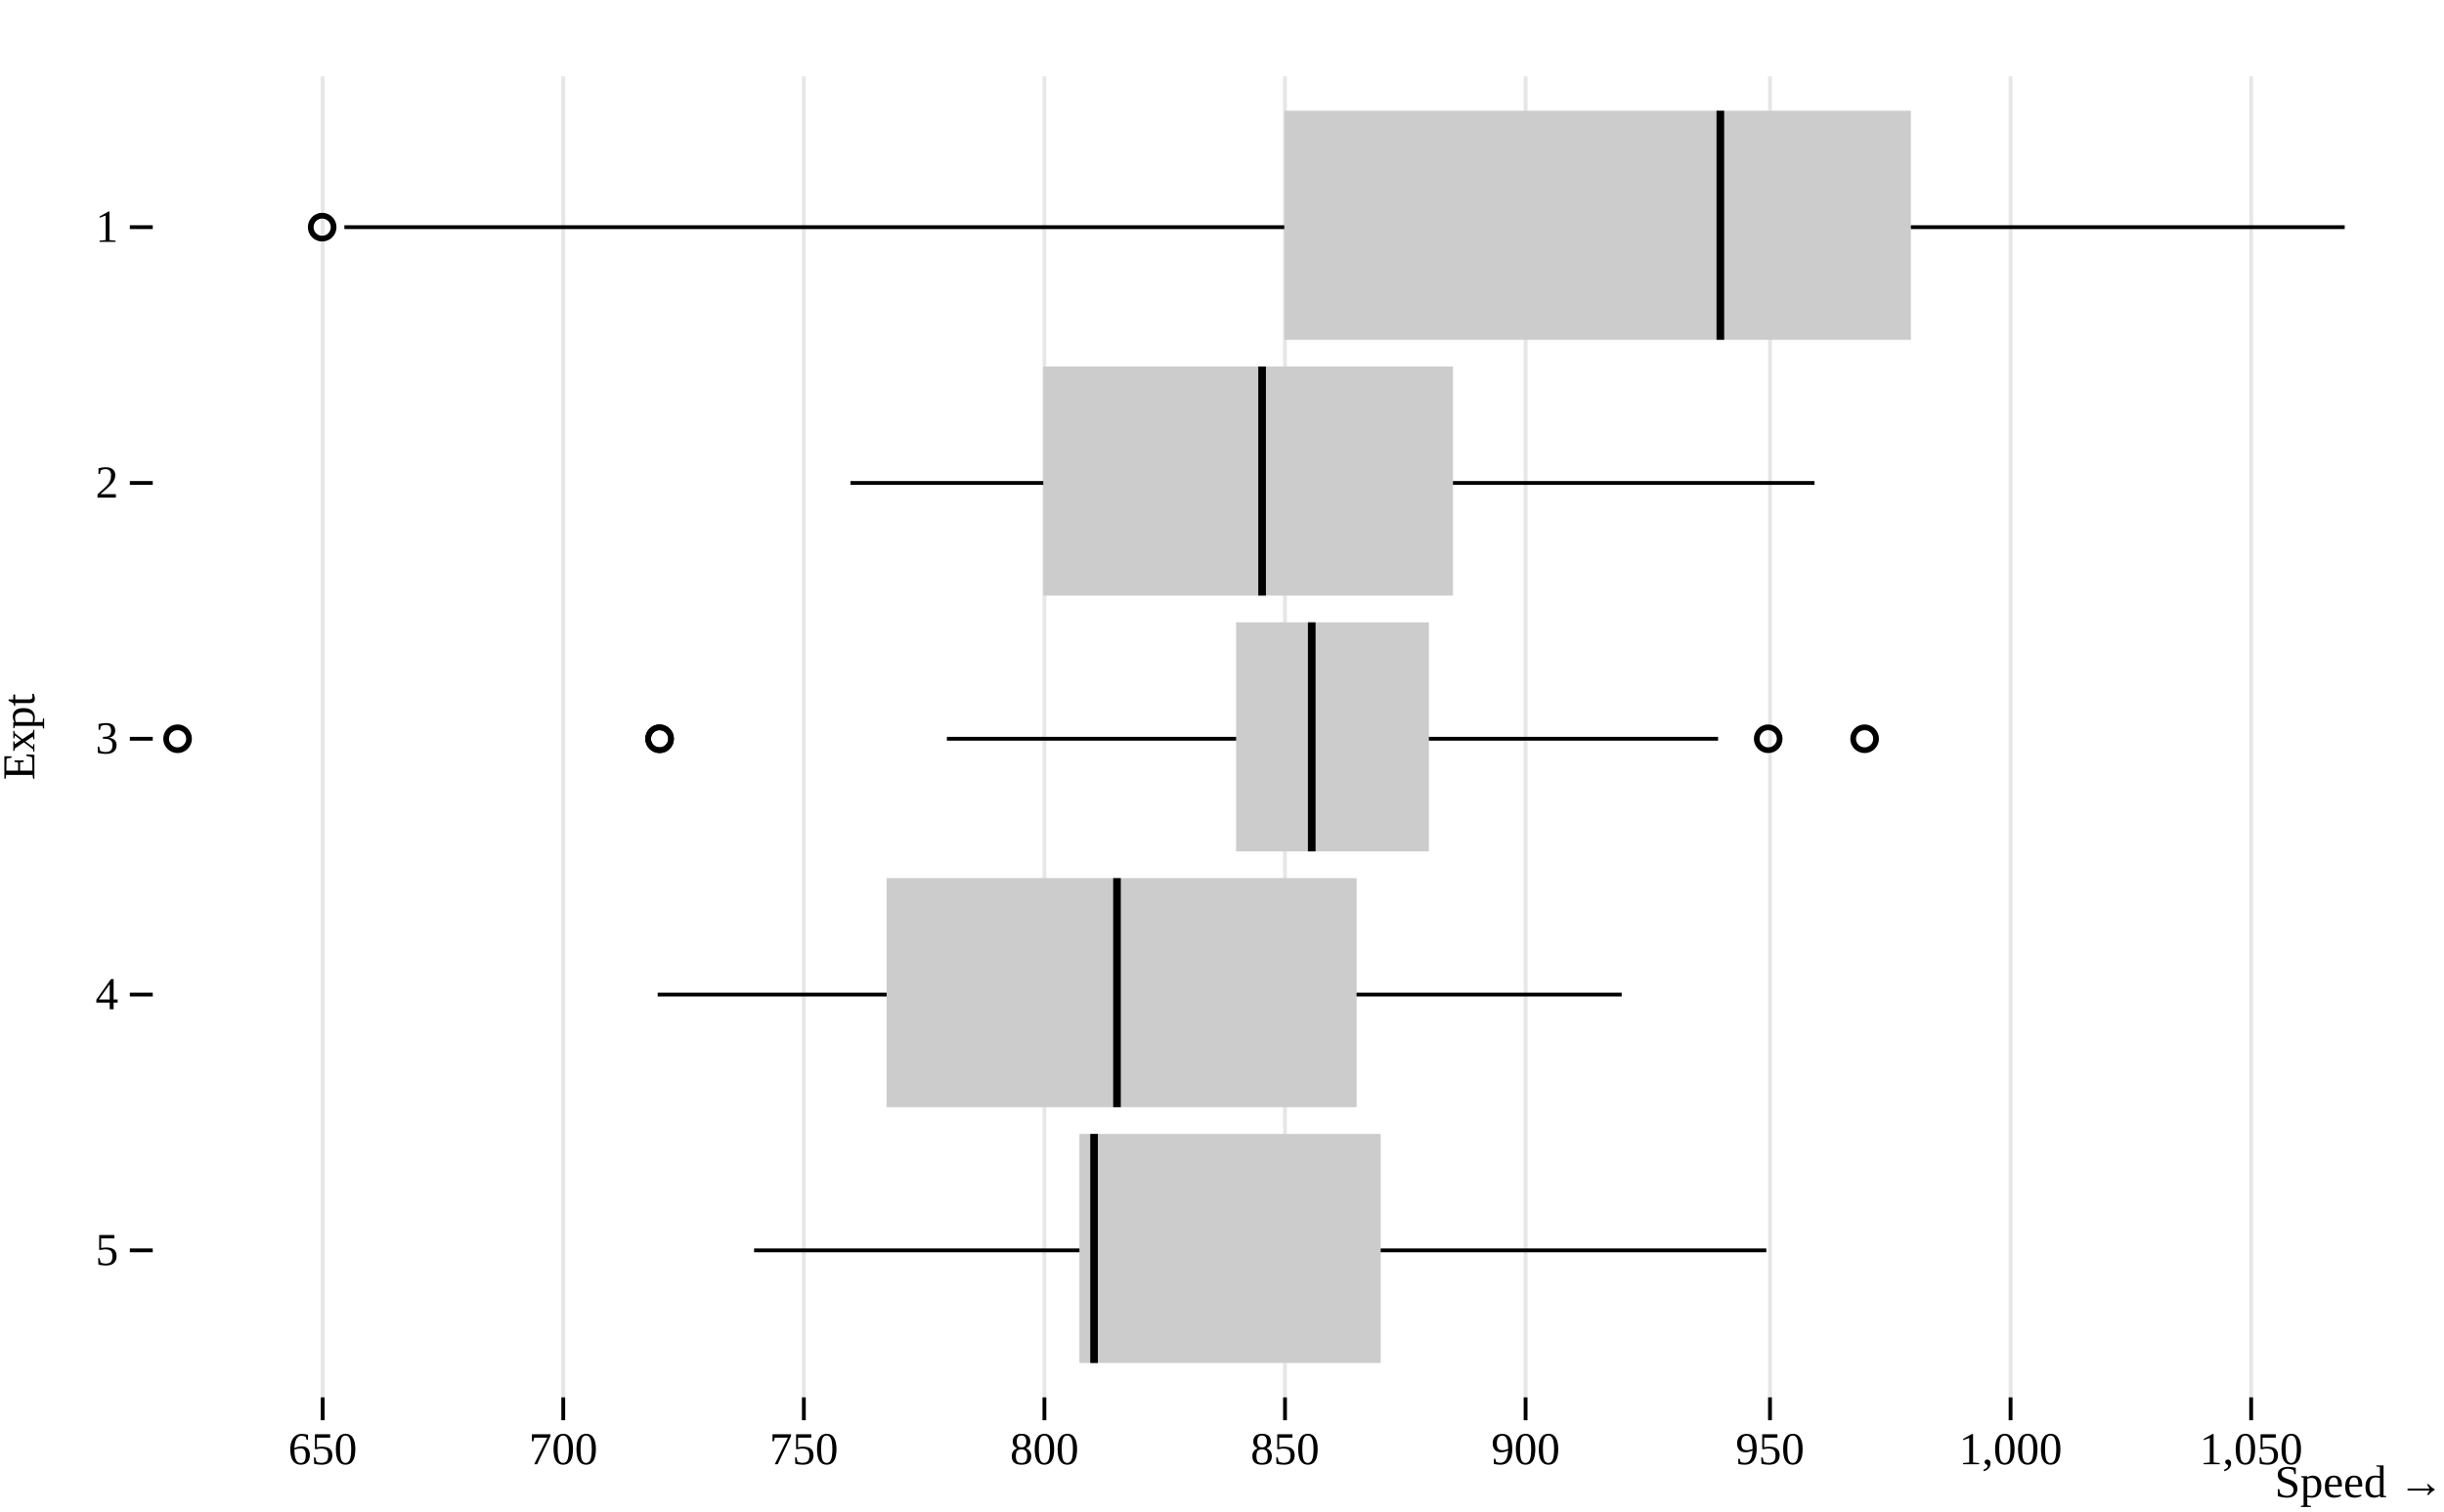
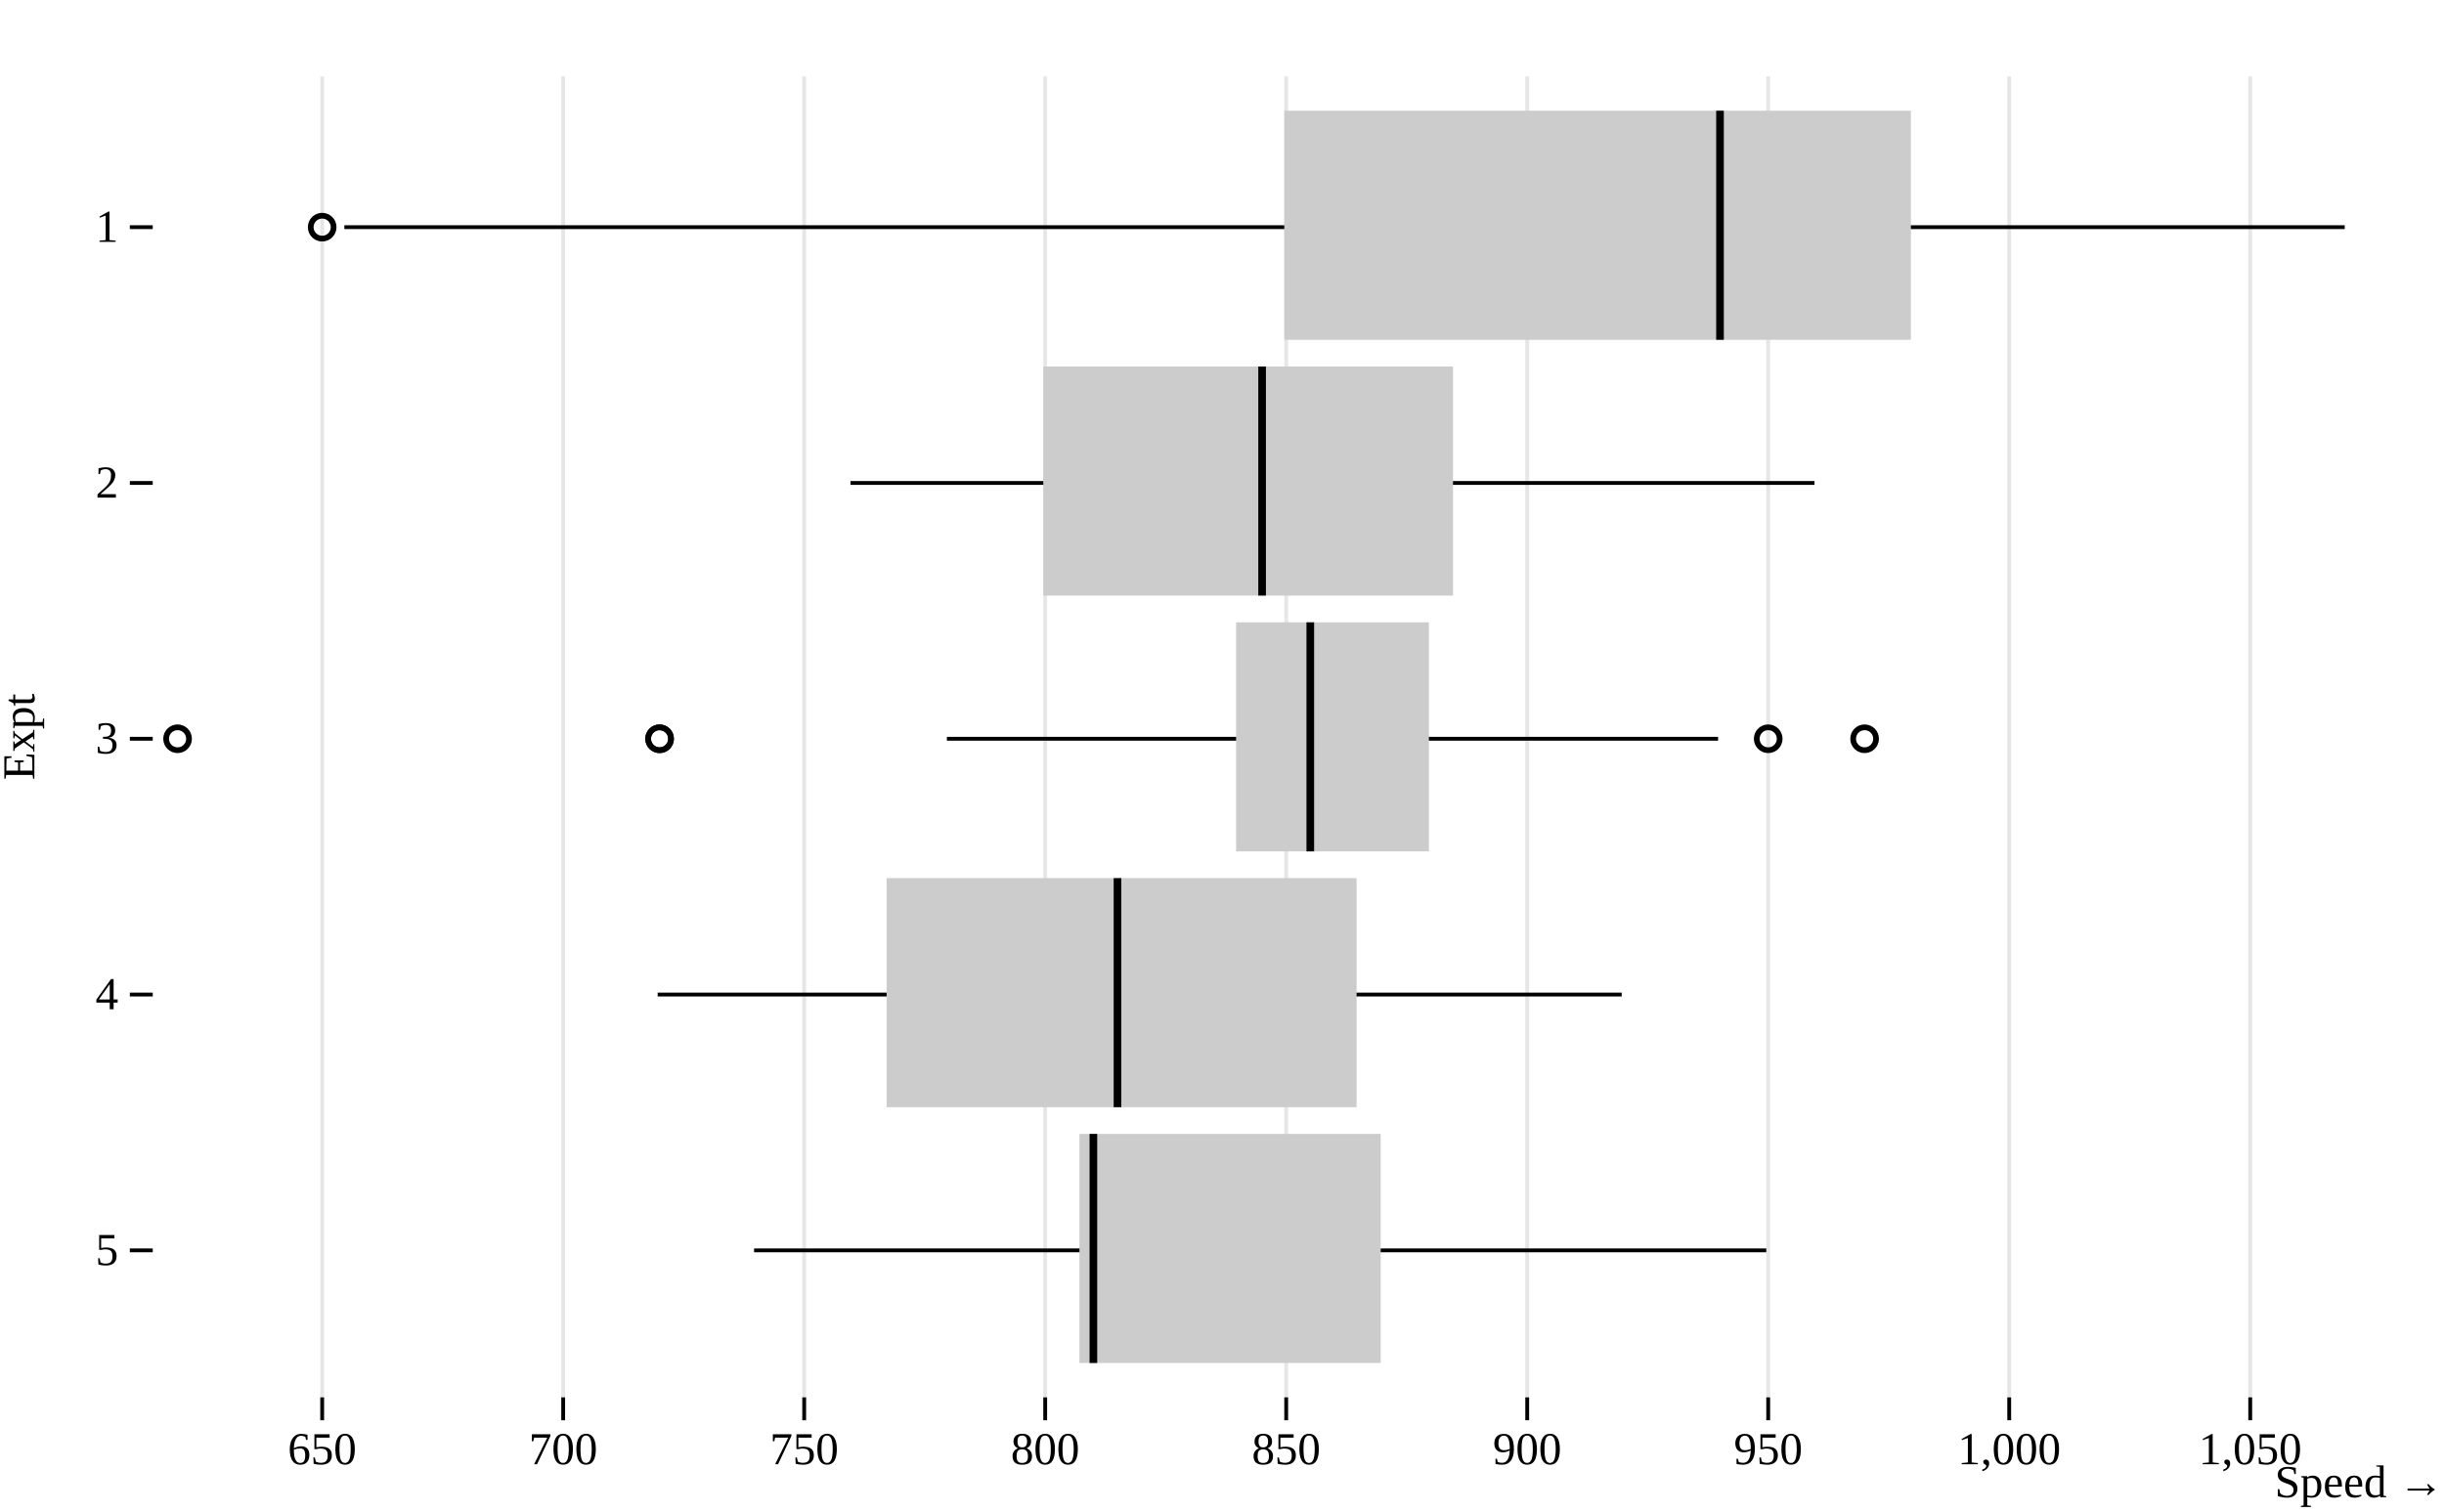
<svg xmlns="http://www.w3.org/2000/svg" class="plot" fill="currentColor" text-anchor="middle" width="640" height="396" viewBox="0 0 640 396">
  <g transform="translate(40,0)" fill="none" text-anchor="end">
    <g class="tick" opacity="1" transform="translate(0,59.5)">
      <line stroke="currentColor" x2="-6" />
      <text fill="currentColor" x="-9" dy="0.32em">1</text>
    </g>
    <g class="tick" opacity="1" transform="translate(0,126.5)">
      <line stroke="currentColor" x2="-6" />
      <text fill="currentColor" x="-9" dy="0.32em">2</text>
    </g>
    <g class="tick" opacity="1" transform="translate(0,193.5)">
      <line stroke="currentColor" x2="-6" />
      <text fill="currentColor" x="-9" dy="0.32em">3</text>
    </g>
    <g class="tick" opacity="1" transform="translate(0,260.5)">
      <line stroke="currentColor" x2="-6" />
      <text fill="currentColor" x="-9" dy="0.32em">4</text>
    </g>
    <g class="tick" opacity="1" transform="translate(0,327.5)">
      <line stroke="currentColor" x2="-6" />
      <text fill="currentColor" x="-9" dy="0.32em">5</text>
    </g>
    <text fill="currentColor" transform="translate(-40,193) rotate(-90)" dy="0.75em" text-anchor="middle">Expt</text>
  </g>
  <g transform="translate(0,366)" fill="none" text-anchor="middle">
-     <g class="tick" opacity="1" transform="translate(84.5,0)">
+     <g class="tick" opacity="1" transform="translate(84.36667,0)">
      <line stroke="currentColor" y2="6" />
      <line stroke="currentColor" y2="-346" stroke-opacity="0.1" />
      <text fill="currentColor" y="9" dy="0.71em">650</text>
    </g>
-     <g class="tick" opacity="1" transform="translate(147.5,0)">
+     <g class="tick" opacity="1" transform="translate(147.4778,0)">
      <line stroke="currentColor" y2="6" />
      <line stroke="currentColor" y2="-346" stroke-opacity="0.1" />
      <text fill="currentColor" y="9" dy="0.71em">700</text>
    </g>
-     <g class="tick" opacity="1" transform="translate(210.5,0)">
+     <g class="tick" opacity="1" transform="translate(210.5889,0)">
      <line stroke="currentColor" y2="6" />
      <line stroke="currentColor" y2="-346" stroke-opacity="0.1" />
      <text fill="currentColor" y="9" dy="0.71em">750</text>
    </g>
-     <g class="tick" opacity="1" transform="translate(273.5,0)">
+     <g class="tick" opacity="1" transform="translate(273.7,0)">
      <line stroke="currentColor" y2="6" />
      <line stroke="currentColor" y2="-346" stroke-opacity="0.1" />
      <text fill="currentColor" y="9" dy="0.71em">800</text>
    </g>
-     <g class="tick" opacity="1" transform="translate(336.5,0)">
+     <g class="tick" opacity="1" transform="translate(336.8111,0)">
      <line stroke="currentColor" y2="6" />
      <line stroke="currentColor" y2="-346" stroke-opacity="0.1" />
      <text fill="currentColor" y="9" dy="0.71em">850</text>
    </g>
-     <g class="tick" opacity="1" transform="translate(399.5,0)">
+     <g class="tick" opacity="1" transform="translate(399.9222,0)">
      <line stroke="currentColor" y2="6" />
      <line stroke="currentColor" y2="-346" stroke-opacity="0.1" />
      <text fill="currentColor" y="9" dy="0.71em">900</text>
    </g>
-     <g class="tick" opacity="1" transform="translate(463.5,0)">
+     <g class="tick" opacity="1" transform="translate(463.0333,0)">
      <line stroke="currentColor" y2="6" />
      <line stroke="currentColor" y2="-346" stroke-opacity="0.1" />
      <text fill="currentColor" y="9" dy="0.71em">950</text>
    </g>
-     <g class="tick" opacity="1" transform="translate(526.5,0)">
+     <g class="tick" opacity="1" transform="translate(526.1444,0)">
      <line stroke="currentColor" y2="6" />
      <line stroke="currentColor" y2="-346" stroke-opacity="0.1" />
      <text fill="currentColor" y="9" dy="0.71em">1,000</text>
    </g>
-     <g class="tick" opacity="1" transform="translate(589.5,0)">
+     <g class="tick" opacity="1" transform="translate(589.2556,0)">
      <line stroke="currentColor" y2="6" />
      <line stroke="currentColor" y2="-346" stroke-opacity="0.1" />
      <text fill="currentColor" y="9" dy="0.71em">1,050</text>
    </g>
    <text fill="currentColor" transform="translate(640,30)" dy="-0.32em" text-anchor="end">Speed →</text>
  </g>
  <g stroke="currentColor" transform="translate(0,30.5)">
    <line x1="90.178" x2="614" y1="29" y2="29" />
    <line x1="222.711" x2="475.156" y1="96" y2="96" />
    <line x1="247.956" x2="449.911" y1="163" y2="163" />
    <line x1="172.222" x2="424.667" y1="230" y2="230" />
    <line x1="197.467" x2="462.533" y1="297" y2="297" />
  </g>
  <g fill="#ccc">
    <rect x="336.311" width="164.089" y="29" height="60" />
    <rect x="273.2" width="107.289" y="96" height="60" />
    <rect x="323.689" width="50.489" y="163" height="60" />
    <rect x="232.178" width="123.067" y="230" height="60" />
    <rect x="282.667" width="78.889" y="297" height="60" />
  </g>
  <g stroke="currentColor" stroke-width="2" transform="translate(0.5,0)">
-     <line x1="450" x2="450" y1="29" y2="89" />
+     <line x1="449.911" x2="449.911" y1="29" y2="89" />
    <line x1="330" x2="330" y1="96" y2="156" />
-     <line x1="343" x2="343" y1="163" y2="223" />
-     <line x1="292" x2="292" y1="230" y2="290" />
-     <line x1="286" x2="286" y1="297" y2="357" />
+     <line x1="342.622" x2="342.622" y1="163" y2="223" />
+     <line x1="292.133" x2="292.133" y1="230" y2="290" />
+     <line x1="285.822" x2="285.822" y1="297" y2="357" />
  </g>
  <g fill="none" stroke="currentColor" stroke-width="1.5" transform="translate(0.5,30.5)">
    <circle cx="83.867" cy="29" r="3" />
    <circle cx="172.222" cy="163" r="3" />
    <circle cx="172.222" cy="163" r="3" />
    <circle cx="46" cy="163" r="3" />
    <circle cx="487.778" cy="163" r="3" />
    <circle cx="462.533" cy="163" r="3" />
  </g>
</svg>
